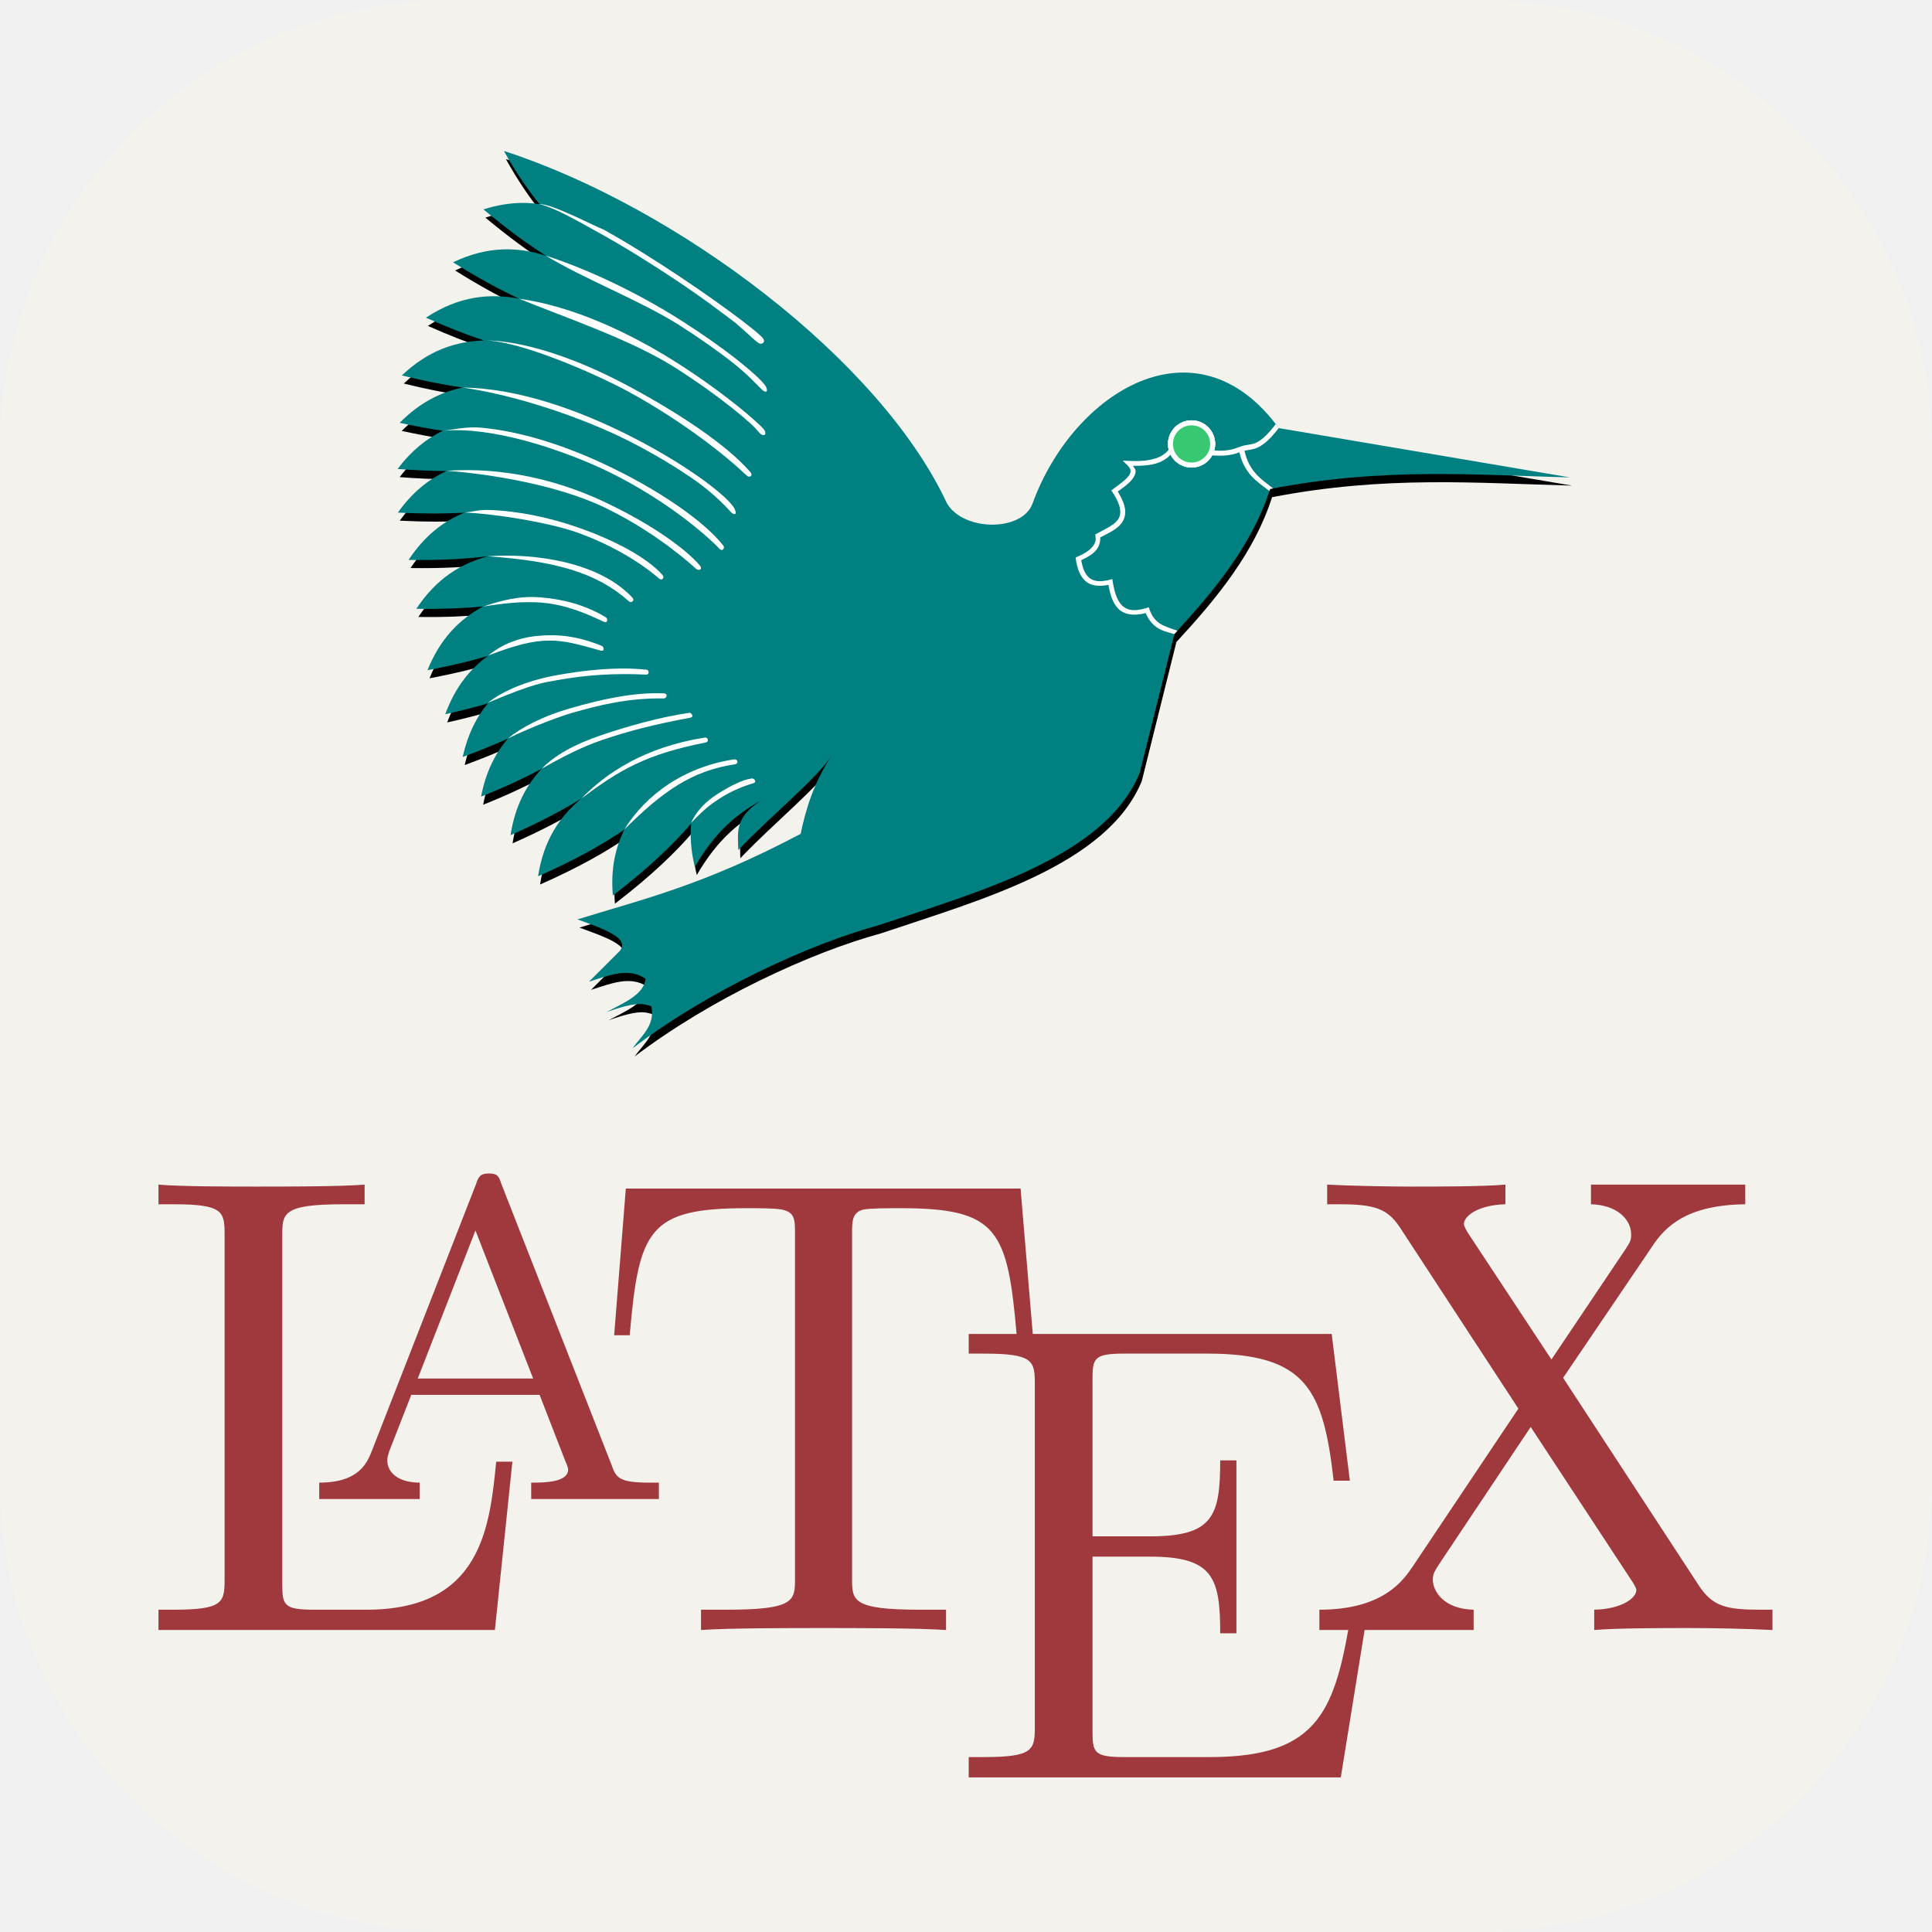
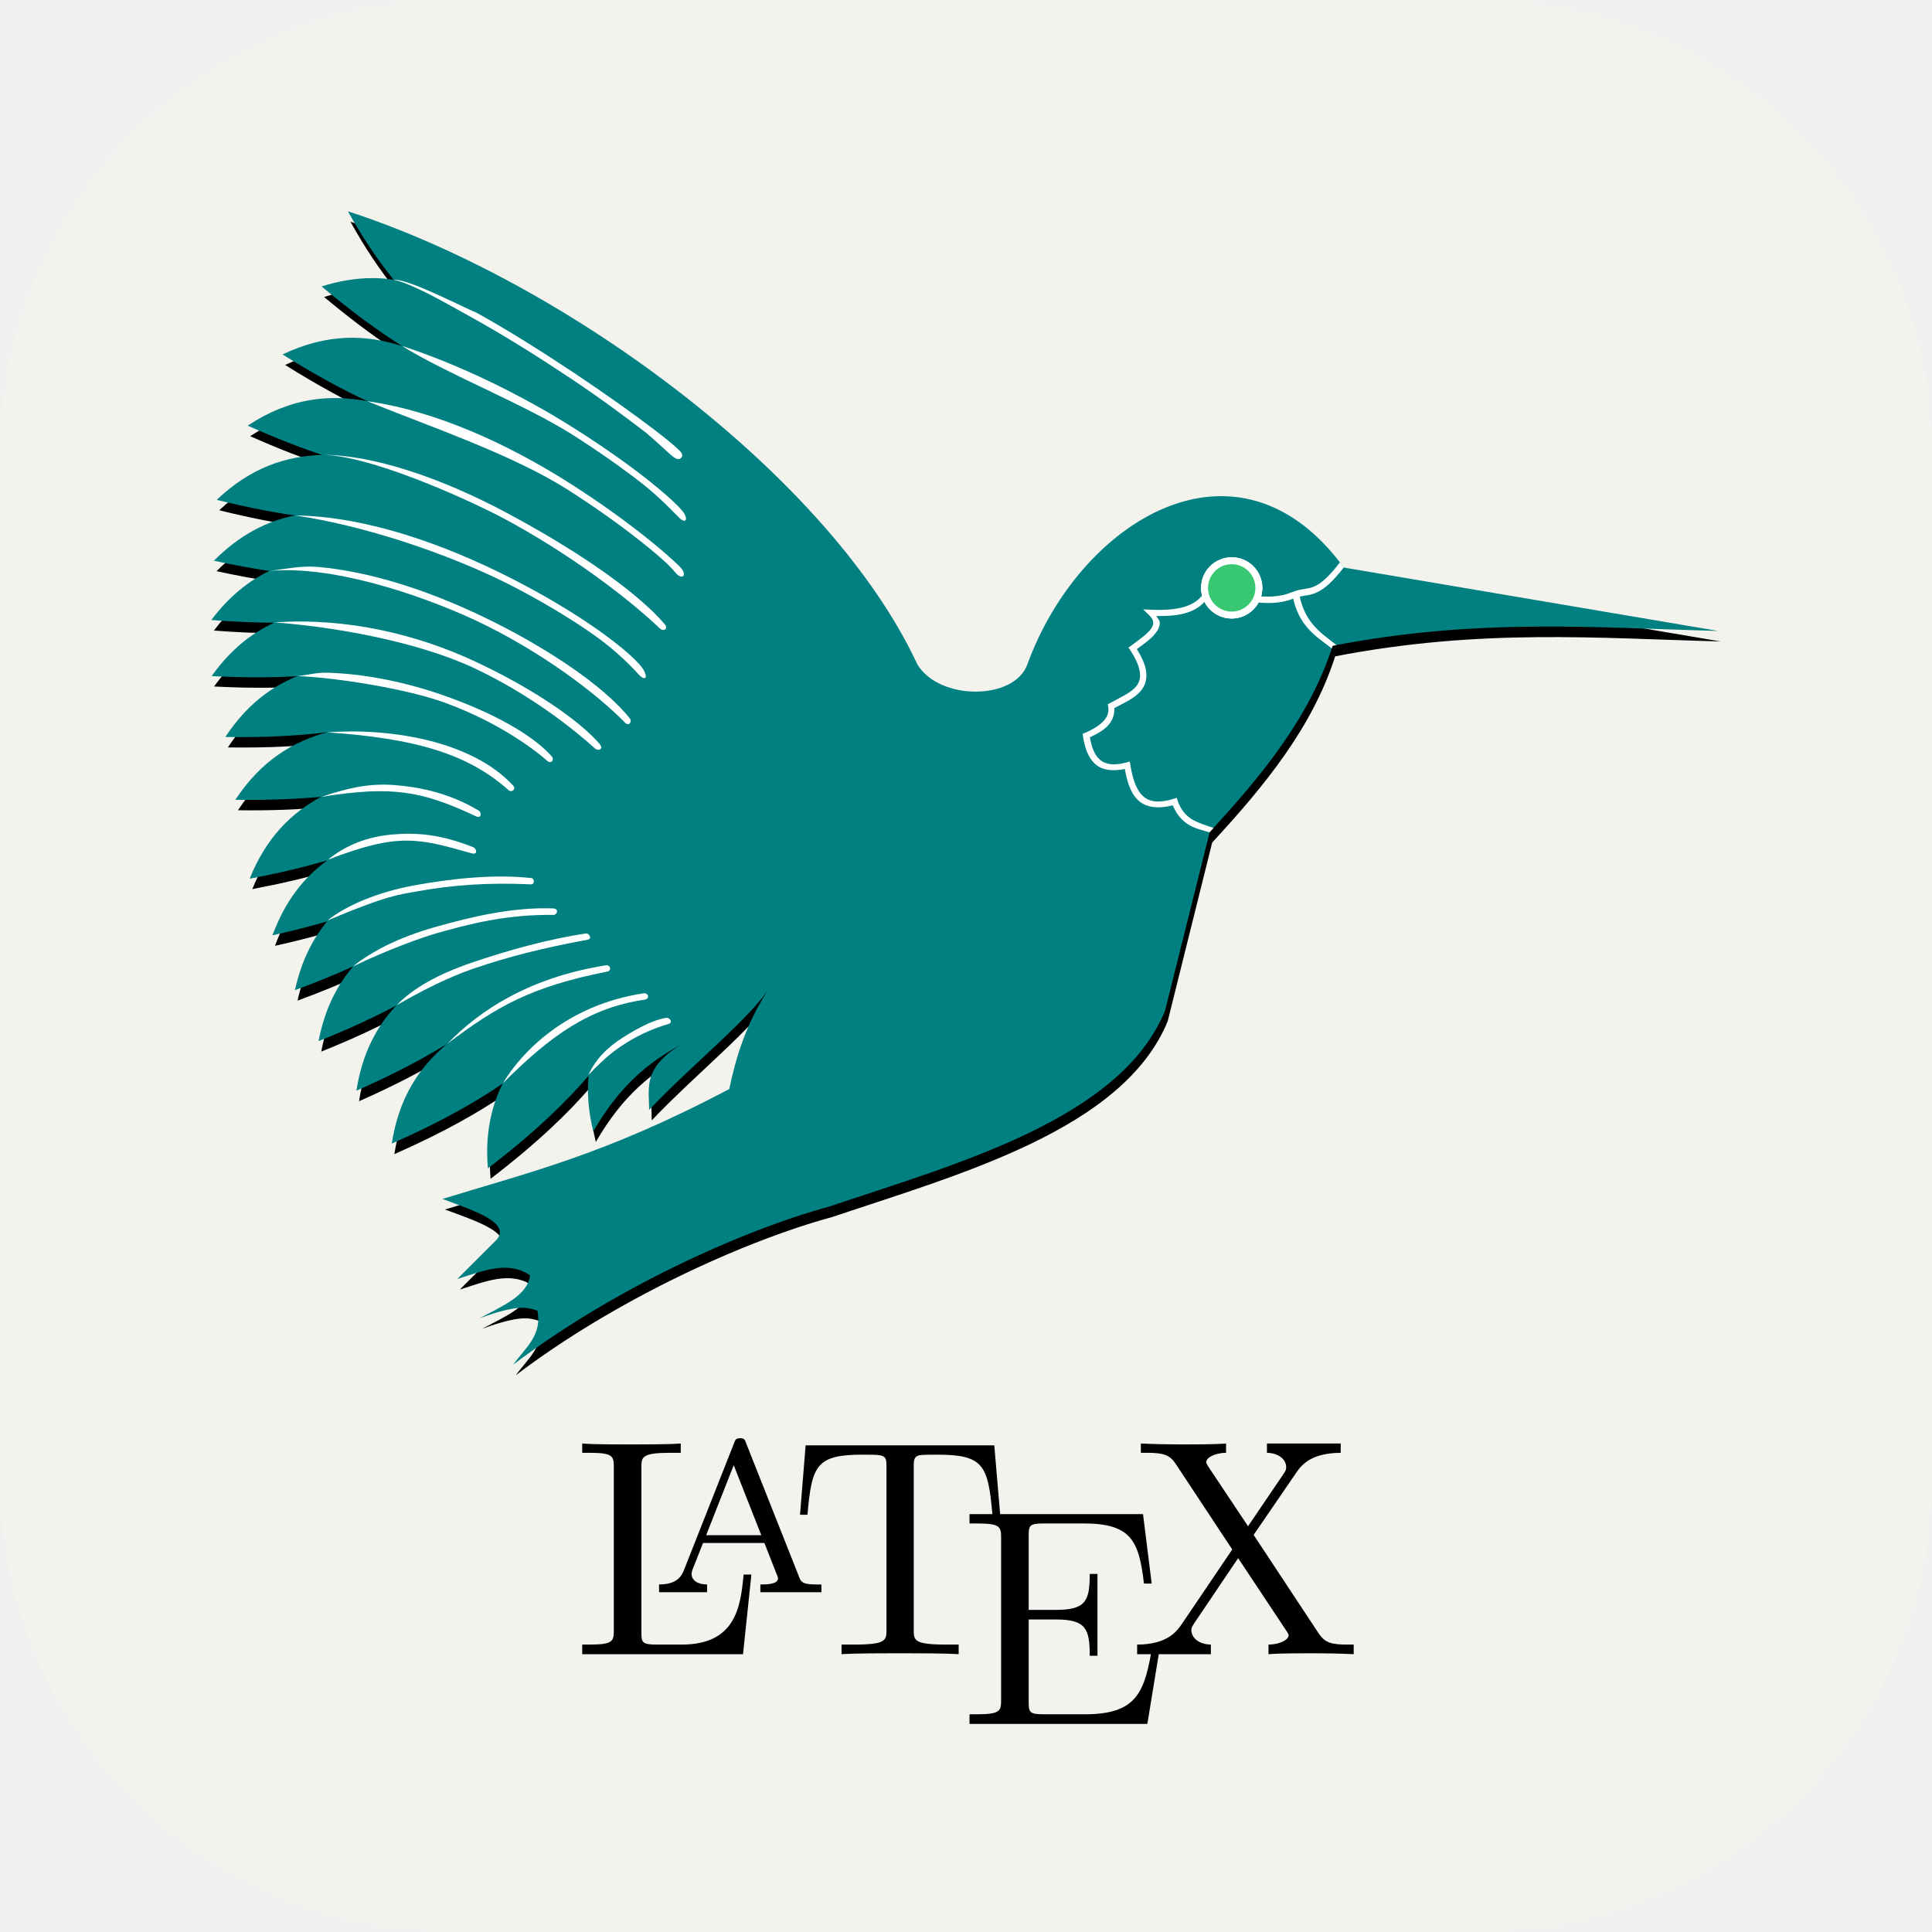
- <svg xmlns="http://www.w3.org/2000/svg" width="256" height="256" fill="none" viewBox="0 0 256 256">
-   <rect width="256" height="256" fill="#F4F2ED" rx="60" />
-   <path fill="#9F393D" d="M67.895 193.68H65.748C64.889 202.533 63.686 213.294 48.57 213.294H41.613C37.576 213.294 37.405 212.687 37.405 209.823V163.738C37.405 160.787 37.405 159.572 45.478 159.572H48.312V156.968C45.22 157.229 37.49 157.229 33.969 157.229C30.619 157.229 23.92 157.229 21 156.968V159.572H22.975C29.589 159.572 29.761 160.526 29.761 163.651V209.215C29.761 212.34 29.589 213.294 22.975 213.294H21V215.985H65.576L67.895 193.68V193.68Z" />
-   <path fill="#9F393D" d="M66.435 156.881C66.091 155.84 65.919 155.493 64.803 155.493C63.686 155.493 63.429 155.84 63.085 156.881L49.257 192.291C48.656 193.767 47.625 196.457 42.3 196.457V198.627H55.613V196.457C52.95 196.457 51.319 195.242 51.319 193.506C51.319 193.072 51.404 192.899 51.576 192.291L54.496 184.827H71.502L74.938 193.68C75.109 194.027 75.281 194.461 75.281 194.721C75.281 196.457 72.017 196.457 70.386 196.457V198.627H87.306V196.457H86.103C82.066 196.457 81.637 195.85 81.036 194.114L66.435 156.881V156.881ZM62.999 163.043L70.643 182.658H55.355L62.999 163.043V163.043Z" />
-   <path fill="#9F393D" d="M135.231 157.489H82.925L81.379 176.93H83.441C84.643 162.956 85.931 160.092 98.9 160.092C100.446 160.092 102.679 160.092 103.538 160.266C105.342 160.613 105.342 161.568 105.342 163.564V209.128C105.342 212.079 105.342 213.294 96.324 213.294H92.888V215.985C96.409 215.724 105.084 215.724 109.035 215.724C112.986 215.724 121.832 215.724 125.354 215.985V213.294H121.918C112.9 213.294 112.9 212.079 112.9 209.128V163.564C112.9 161.828 112.9 160.613 114.446 160.266C115.391 160.092 117.71 160.092 119.342 160.092C132.225 160.092 133.513 162.956 134.716 176.93H136.863C136.863 176.93 135.231 157.489 135.231 157.489Z" />
-   <path fill="#9F393D" d="M181.267 213.207H179.12C176.972 226.486 174.997 232.822 160.31 232.822H148.973C144.936 232.822 144.764 232.214 144.764 229.35V206.264H152.408C160.74 206.264 161.684 209.042 161.684 216.419H163.832V193.506H161.684C161.684 200.883 160.74 203.574 152.408 203.574H144.764V182.831C144.764 179.967 144.936 179.36 148.973 179.36H159.967C173.107 179.36 175.341 184.133 176.715 196.197H178.862C178.862 196.197 176.457 176.756 176.457 176.756H128.36V179.36H130.335C136.949 179.36 137.12 180.314 137.12 183.439V228.743C137.12 231.867 136.949 232.822 130.335 232.822H128.36V235.512H177.66L181.267 213.207V213.207Z" />
-   <path fill="#9F393D" d="M207.119 182.571L218.886 165.213C220.69 162.436 223.61 159.659 231.254 159.572V156.968H210.812V159.572C214.248 159.659 216.138 161.568 216.138 163.564C216.138 164.432 215.966 164.606 215.365 165.56L205.573 180.141C205.573 180.141 194.58 163.477 194.58 163.477C194.408 163.217 193.978 162.523 193.978 162.175C193.978 161.134 195.868 159.659 199.475 159.572V156.968C196.555 157.229 190.285 157.229 187.022 157.229C184.359 157.229 179.034 157.142 175.856 156.968V159.572H177.488C182.212 159.572 183.844 160.179 185.476 162.609L201.193 186.65L187.193 207.566C185.991 209.302 183.414 213.294 174.825 213.294V215.985H195.267V213.294C191.316 213.208 189.856 210.864 189.856 209.302C189.856 208.521 190.113 208.174 190.715 207.219L202.825 189.08L216.395 209.736C216.567 210.083 216.825 210.43 216.825 210.691C216.825 211.732 214.935 213.208 211.242 213.294V215.985C214.248 215.724 220.518 215.724 223.696 215.724C227.303 215.724 231.254 215.811 234.861 215.985V213.294H233.229C228.763 213.294 226.959 212.86 225.156 210.17L207.119 182.571V182.571Z" />
-   <path fill="#000" d="M67.033 21.075C68.532 23.776 70.091 26.102 71.718 28.103L71.738 28.123C71.743 28.13 71.752 28.135 71.758 28.142C71.008 28.033 70.236 27.957 69.435 27.965C67.851 27.982 66.15 28.254 64.316 28.831C67.466 31.469 70.148 33.397 72.505 34.895C72.448 34.876 72.386 34.854 72.328 34.836L72.505 34.934C68.853 33.791 64.913 33.651 60.3 35.84C63.612 37.912 66.392 39.425 68.844 40.565C68.773 40.554 68.699 40.535 68.628 40.525L68.805 40.623C64.983 39.965 61.016 40.335 56.698 43.183C59.514 44.438 61.96 45.385 64.139 46.116H64.159L64.297 46.195C60.652 46.336 57.04 47.471 53.509 50.821C56.594 51.586 59.235 52.097 61.56 52.435C61.495 52.449 61.429 52.461 61.364 52.475C61.273 52.473 61.178 52.476 61.088 52.475L61.186 52.514C58.469 53.131 55.82 54.493 53.233 57.101C55.33 57.554 57.216 57.906 58.942 58.164C56.816 59.192 54.797 60.784 52.958 63.223C55.373 63.411 57.513 63.491 59.435 63.499C57.11 64.575 54.919 66.263 52.977 68.992C56.427 69.164 59.311 69.157 61.797 69.011C61.75 69.03 61.705 69.051 61.659 69.07C61.508 69.084 61.356 69.093 61.206 69.11L61.423 69.188C58.839 70.323 56.447 72.161 54.395 75.271C58.682 75.334 62.078 75.132 64.927 74.779C64.84 74.803 64.757 74.833 64.671 74.858C64.561 74.864 64.445 74.87 64.336 74.878L64.474 74.917C61.115 75.918 58.013 77.845 55.438 81.748C58.901 81.799 61.793 81.668 64.277 81.433C64.223 81.463 64.173 81.502 64.12 81.532C61.152 83.187 58.601 85.673 56.914 89.879C59.96 89.302 62.514 88.693 64.73 88.048C64.693 88.077 64.648 88.097 64.612 88.127L64.749 88.107C62.468 89.81 60.55 92.195 59.257 95.726C61.354 95.262 63.228 94.775 64.907 94.289C63.4 96.111 62.235 98.386 61.58 101.376C63.857 100.537 65.832 99.73 67.584 98.935C67.563 98.959 67.546 98.988 67.525 99.013C67.489 99.041 67.442 99.064 67.407 99.092L67.466 99.072C65.859 100.998 64.633 103.42 64.021 106.632C67.227 105.35 69.835 104.119 72.033 102.951C71.971 103.011 71.895 103.067 71.837 103.128L71.895 103.108C69.951 105.24 68.5 107.979 67.919 111.75C71.703 110.079 74.62 108.527 77.014 107.065C76.989 107.091 76.96 107.118 76.935 107.144L77.093 107.065C74.374 109.393 72.288 112.482 71.561 117.203C76.662 114.951 80.229 112.912 82.999 111.022C81.809 113.427 81.181 116.23 81.483 119.743C86.412 115.961 89.534 112.911 91.858 110.215C91.854 110.254 91.861 110.294 91.858 110.333C91.717 112.042 91.823 113.895 92.33 115.943C95.253 110.922 98.176 108.841 101.149 107.124C97.43 109.535 98.098 111.488 98.098 113.719C102.52 109.062 108.673 104.115 110.559 101.021C108.037 104.809 107.03 108.406 106.366 111.573C93.461 118.398 85.586 120.185 76.778 122.912C80.195 124.165 83.862 125.383 82.349 127.125L78.313 131.161C80.894 130.359 83.529 129.202 85.814 130.767C85.59 132.884 82.92 133.962 80.636 135.196C84.657 133.748 85.524 134.089 86.581 134.429C87.11 136.965 85.275 138.325 84.081 140C94.209 132.3 107.415 126.22 116.721 123.68C129.811 119.272 146.7 114.676 151.291 103.501L155.878 85.075C161.259 79.251 166.208 73.221 168.556 65.881C183.54 62.982 195.662 64.021 208.302 64.345C207.15 64.153 169.717 57.809 169.717 57.809C158.774 42.838 142.45 53.02 137.077 67.81C135.72 71.543 127.98 71.535 125.738 67.791C116.871 48.701 89.947 28.514 67.033 21.075V21.075L67.033 21.075Z" />
-   <path fill="teal" d="M66.772 20C68.282 22.72 69.852 25.041 71.49 27.052C70.741 26.943 69.969 26.878 69.167 26.887C67.584 26.904 65.891 27.166 64.056 27.744C67.257 30.424 69.962 32.38 72.348 33.887C68.662 32.71 64.693 32.542 60.03 34.755C63.436 36.886 66.294 38.426 68.796 39.577C64.896 38.858 60.851 39.185 56.437 42.096C59.352 43.395 61.872 44.37 64.109 45.111C60.437 45.239 56.803 46.373 53.247 49.747C56.332 50.512 58.975 51.019 61.3 51.357C58.455 51.932 55.663 53.297 52.958 56.024C55.054 56.477 56.941 56.819 58.667 57.077C56.542 58.105 54.529 59.697 52.689 62.137C55.105 62.324 57.242 62.407 59.163 62.415C56.838 63.491 54.662 65.191 52.72 67.919C56.17 68.091 59.052 68.074 61.538 67.929C58.806 69.046 56.288 70.933 54.135 74.196C58.422 74.259 61.818 74.053 64.666 73.701C61.131 74.66 57.859 76.59 55.167 80.67C58.63 80.721 61.521 80.595 64.005 80.36C60.969 82.015 58.361 84.525 56.644 88.806C59.77 88.214 62.389 87.581 64.645 86.917C62.296 88.627 60.32 91.029 58.998 94.64C61.095 94.177 62.956 93.691 64.635 93.205C63.128 95.027 61.966 97.308 61.31 100.298C63.588 99.46 65.558 98.647 67.309 97.851C65.645 99.799 64.374 102.264 63.747 105.554C66.953 104.272 69.561 103.047 71.759 101.878C69.744 104.032 68.245 106.803 67.65 110.665C71.554 108.941 74.549 107.345 76.984 105.843C74.187 108.187 72.037 111.303 71.295 116.116C76.395 113.865 79.955 111.822 82.725 109.932C81.535 112.337 80.905 115.154 81.207 118.666C86.136 114.884 89.259 111.823 91.583 109.126C91.426 110.868 91.55 112.762 92.068 114.857C95.607 108.776 99.124 107.001 102.764 104.972C96.967 107.891 97.826 110.088 97.826 112.637C102.249 107.98 108.416 103.041 110.303 99.947C107.78 103.735 106.754 107.322 106.09 110.489C93.185 117.314 85.328 119.097 76.519 121.825C79.936 123.079 83.598 124.306 82.084 126.048L78.047 130.075C80.628 129.273 83.259 128.128 85.543 129.693C85.319 131.81 82.644 132.878 80.36 134.112C84.38 132.663 85.25 132.998 86.307 133.338C86.835 135.874 85.002 137.238 83.808 138.913C93.936 131.213 107.15 125.13 116.456 122.589C129.546 118.181 146.424 113.599 151.014 102.425L155.619 83.995C161 78.17 165.95 72.131 168.298 64.79C183.283 61.891 195.399 62.938 208.039 63.262C206.887 63.07 169.445 56.726 169.445 56.726C158.502 41.755 142.191 51.931 136.817 66.721C135.461 70.454 127.723 70.455 125.481 66.711C116.614 47.621 89.687 27.438 66.773 20V20L66.772 20Z" />
-   <path fill="#fff" d="M155.177 59.069L155.079 59.227C154.691 59.95 154.034 60.444 153.11 60.743C152.187 61.041 151.004 61.137 149.626 61.077L148.76 61.038L149.39 61.648C149.709 61.956 149.799 62.201 149.803 62.416C149.808 62.63 149.715 62.862 149.508 63.125C149.093 63.649 148.269 64.219 147.5 64.798L147.244 64.975L147.421 65.231C148.062 66.215 148.356 66.973 148.425 67.554C148.494 68.135 148.359 68.553 148.09 68.912C147.553 69.632 146.375 70.12 145.314 70.724L145.118 70.822L145.157 71.058C145.248 71.612 145.099 72.064 144.704 72.515C144.309 72.966 143.645 73.396 142.755 73.775L142.519 73.873L142.558 74.129C142.736 75.314 143.092 76.346 143.838 77.003C144.52 77.605 145.553 77.764 146.87 77.496C147.099 78.759 147.428 79.908 148.189 80.665C148.959 81.433 150.18 81.66 151.811 81.236C152.178 82.121 152.715 82.751 153.327 83.165C153.999 83.62 154.878 83.803 155.6 84.028L156.028 83.567C155.311 83.344 154.252 83 153.681 82.614C153.11 82.228 152.646 81.699 152.323 80.783L152.224 80.468L151.909 80.567C150.232 81.082 149.302 80.85 148.661 80.212C148.021 79.575 147.661 78.422 147.441 77.082L147.382 76.728L147.027 76.826C145.645 77.187 144.828 77.002 144.271 76.511C143.751 76.052 143.443 75.239 143.267 74.228C144.068 73.857 144.755 73.452 145.196 72.948C145.628 72.456 145.814 71.847 145.787 71.216C146.764 70.678 147.943 70.216 148.622 69.306C148.977 68.83 149.161 68.205 149.075 67.475C148.996 66.811 148.671 66.045 148.11 65.133C148.799 64.625 149.546 64.117 150.02 63.518C150.283 63.185 150.481 62.817 150.472 62.396C150.468 62.164 150.245 61.953 150.118 61.727C151.316 61.743 152.407 61.664 153.307 61.373C154.256 61.066 155.001 60.507 155.492 59.739C156.91 59.746 158.378 60.057 159.863 60.25C161.388 60.449 162.94 60.502 164.41 59.857L164.135 59.246C162.834 59.817 161.445 59.794 159.961 59.601C158.477 59.408 156.931 59.058 155.374 59.069H155.177L155.177 59.069Z" />
-   <path fill="#fff" stroke="#fff" stroke-width=".661" d="M160.686 58.824C160.686 60.369 159.434 61.621 157.889 61.621C156.344 61.621 155.092 60.369 155.092 58.824C155.092 57.279 156.344 56.027 157.889 56.027C159.434 56.027 160.686 57.279 160.686 58.824Z" />
-   <path fill="#fff" d="M169.041 56.2C166.529 59.467 165.898 58.623 164.369 59.171L164.113 59.269L164.153 59.545C164.741 62.826 166.686 63.869 168.204 65.062L168.288 64.796L168.692 64.719C167.171 63.524 165.506 62.511 164.901 59.722C166.014 59.459 167.077 59.795 169.448 56.71L169.041 56.2V56.2Z" />
-   <path fill="#fff" d="M72.344 33.879C77.09 36.822 84.9 39.856 89.915 43.026C92.675 44.783 95.153 46.533 97.081 48.046C99.009 49.558 100.435 51.121 100.96 51.629C101.484 52.137 101.84 51.897 101.491 51.235C101.142 50.573 99.425 49.044 97.475 47.514C95.525 45.985 93.046 44.242 90.27 42.474C84.718 38.94 78.203 35.779 72.344 33.879L72.344 33.879Z" />
-   <path fill="#fff" d="M71.49 27.05C73.48 27.51 76.416 29.206 79.681 31.022C82.945 32.837 86.504 35.071 89.76 37.243C93.016 39.414 95.526 41.315 97.533 42.847C99.439 44.478 100.38 45.534 100.745 45.531C100.795 45.541 100.844 45.541 100.922 45.531C101 45.52 101.131 45.46 101.197 45.334C101.264 45.208 101.238 45.102 101.217 45.038C101.196 44.975 101.185 44.941 101.158 44.901C101.05 44.739 100.886 44.587 100.646 44.369C100.167 43.932 99.374 43.29 98.363 42.519C96.34 40.975 93.401 38.87 90.134 36.691C86.867 34.512 83.283 32.259 79.996 30.431C78.827 29.998 73.095 26.967 71.49 27.05H71.49L71.49 27.05Z" />
-   <path fill="#fff" d="M68.772 39.578C74.862 42.064 83.527 44.984 89.31 48.619C92.418 50.593 95.124 52.558 97.145 54.171C98.156 54.977 99 55.702 99.626 56.277C100.252 56.853 100.604 57.375 100.807 57.518C101.23 57.816 101.555 57.618 101.358 57.144C101.21 56.785 100.72 56.375 100.078 55.785C99.437 55.196 98.579 54.473 97.559 53.659C95.518 52.031 92.794 50.035 89.664 48.048C83.406 44.074 75.924 40.58 68.772 39.578L68.772 39.578Z" />
-   <path fill="#fff" d="M64.085 45.103C68.831 45.106 78.637 49.451 82.77 51.628C89.471 55.202 95.564 59.796 98.932 63.007C99.306 63.363 99.851 63.049 99.424 62.554C96.296 58.929 89.835 54.657 83.085 51.057C76.334 47.457 69.344 45.097 64.085 45.103L64.085 45.103Z" />
-   <path fill="#fff" d="M61.342 51.355C68.478 52.399 77.032 55.28 83.264 58.401C86.742 60.167 89.844 62.058 92.222 63.736C94.6 65.413 96.356 67.302 96.789 67.791C97.222 68.28 97.739 68.3 97.34 67.437C96.942 66.573 95.005 64.884 92.596 63.184C90.187 61.485 87.065 59.59 83.56 57.81C76.55 54.251 68.566 51.45 61.342 51.355L61.342 51.355Z" />
-   <path fill="#fff" d="M63.697 56.666C61.925 56.512 60.329 56.875 58.703 57.078C65.044 56.484 73.91 59.396 79.821 62.12C86.783 65.384 92.564 69.865 95.334 72.711C95.767 73.156 96.074 72.589 95.846 72.297C93.267 69.005 87.126 64.805 80.096 61.509C74.824 59.038 69.016 57.131 63.697 56.667V56.666Z" />
-   <path fill="#fff" d="M59.192 62.381C65.432 62.843 73.786 64.338 79.638 67.024C85.523 69.777 89.99 73.346 92.237 75.371C92.583 75.683 93.194 75.462 92.709 74.899C90.659 72.516 85.89 69.22 79.933 66.434C73.976 63.647 66.739 61.863 59.192 62.381L59.192 62.381Z" />
-   <path fill="#fff" d="M64.796 67.574C63.479 67.529 62.862 67.776 61.592 67.913C65.827 68.099 72.557 69.226 76.273 70.487C81.096 72.161 85.062 74.681 87.317 76.649C87.753 77.029 88.078 76.519 87.79 76.197C85.677 73.826 81.384 71.555 76.49 69.857C72.819 68.584 68.745 67.707 64.796 67.574H64.796Z" />
-   <path fill="#fff" d="M64.614 73.715C73.667 74.326 79.142 75.921 83.338 79.68C83.652 79.962 84.149 79.574 83.81 79.208C79.504 74.542 71.026 73.242 64.614 73.715L64.614 73.715Z" />
-   <path fill="#fff" d="M71.585 79.153C68.841 78.932 66.545 79.532 64.043 80.365C71.363 79.198 74.406 79.758 79.952 82.362C80.584 82.659 80.547 81.959 80.267 81.791C77.321 80.02 74.329 79.374 71.585 79.153L71.585 79.153Z" />
-   <path fill="#fff" d="M71.325 84.251C68.73 84.481 66.526 85.372 64.71 86.85C71.958 84.056 73.962 84.612 79.505 86.183C80.234 86.39 80.008 85.688 79.722 85.573C76.402 84.242 73.92 84.021 71.325 84.251L71.325 84.251Z" />
-   <path fill="#fff" d="M85.686 88.74C81.819 88.322 77.462 88.791 73.638 89.489C69.814 90.186 66.526 91.603 64.669 93.112C71.027 90.427 72.186 90.433 73.757 90.138C77.524 89.451 81.258 89.183 85.647 89.39C86.045 89.409 86.025 88.777 85.687 88.74H85.686Z" />
-   <path fill="#fff" d="M87.931 91.871C83.74 91.712 79.411 92.749 75.666 93.82C71.922 94.89 69.142 96.35 67.309 97.841C71.018 96.057 74.469 94.849 75.843 94.45C79.535 93.394 83.26 92.481 87.97 92.54C88.336 92.545 88.573 91.895 87.931 91.871L87.931 91.871Z" />
-   <path fill="#fff" d="M91.353 94.447C87.406 95.03 83.267 96.196 79.659 97.42C76.052 98.644 73.484 100.098 71.808 101.838C76.1 99.375 78.46 98.511 79.856 98.03C83.42 96.821 86.747 95.98 91.471 95.097C92.038 94.991 91.583 94.413 91.353 94.447H91.353Z" />
-   <path fill="#fff" d="M93.361 97.735C85.445 98.996 80.315 102.411 77.055 105.798C82.108 101.991 85.623 99.945 93.498 98.385C93.997 98.286 93.846 97.657 93.361 97.735L93.361 97.735Z" />
-   <path fill="#fff" d="M97.218 100.628C89.256 101.854 84.665 106.694 82.753 109.889C87.79 104.857 91.71 102.118 97.355 101.278C97.927 101.193 97.781 100.541 97.218 100.628L97.218 100.628Z" />
-   <path fill="#fff" d="M99.621 103.149C98.379 103.304 96.689 104.184 95.093 105.197C93.496 106.21 92.292 107.442 91.573 109.03C93.496 107.045 94.266 106.508 95.447 105.748C96.98 104.775 98.524 104.163 99.778 103.799C100.366 103.628 99.922 103.112 99.621 103.149H99.621Z" />
-   <path fill="#fff" stroke="#fff" stroke-width=".661" d="M160.686 58.824C160.686 60.369 159.434 61.621 157.889 61.621C156.344 61.621 155.092 60.369 155.092 58.824C155.092 57.279 156.344 56.027 157.889 56.027C159.434 56.027 160.686 57.279 160.686 58.824Z" />
-   <path fill="#37C871" stroke="#fff" stroke-width=".661" d="M160.686 58.824C160.686 60.369 159.434 61.621 157.889 61.621C156.344 61.621 155.092 60.369 155.092 58.824C155.092 57.279 156.344 56.027 157.889 56.027C159.434 56.027 160.686 57.279 160.686 58.824Z" />
+ <svg xmlns="http://www.w3.org/2000/svg" width="256" height="256" viewBox="0 0 256 256" fill="none">
+   <g clip-path="url(#clip0_10_419)">
+     <path d="M196 0H60C26.863 0 0 26.863 0 60V196C0 229.137 26.863 256 60 256H196C229.137 256 256 229.137 256 196V60C256 26.863 229.137 0 196 0Z" fill="#F4F2ED" />
+     <path d="M166.112 203.383L171.737 195.172C172.599 193.858 173.995 192.544 177.649 192.503V191.271H167.878V192.503C169.52 192.544 170.423 193.447 170.423 194.392C170.423 194.802 170.341 194.884 170.054 195.336L165.373 202.233L160.118 194.351C160.036 194.227 159.831 193.899 159.831 193.735C159.831 193.242 160.734 192.544 162.458 192.503V191.271C161.063 191.395 158.066 191.395 156.506 191.395C155.233 191.395 152.687 191.354 151.168 191.271V192.503H151.948C154.206 192.503 154.986 192.79 155.767 193.94L163.279 205.312L156.588 215.206C156.013 216.027 154.781 217.916 150.676 217.916V219.189H160.447V217.916C158.558 217.875 157.86 216.766 157.86 216.027C157.86 215.658 157.983 215.494 158.271 215.042L164.06 206.462L170.546 216.233C170.628 216.397 170.751 216.561 170.751 216.684C170.751 217.177 169.848 217.875 168.083 217.916V219.189C169.52 219.065 172.517 219.065 174.036 219.065C175.76 219.065 177.649 219.106 179.373 219.189V217.916H178.593C176.458 217.916 175.596 217.711 174.734 216.438L166.112 203.383ZM153.755 217.875H152.728C151.702 224.156 150.758 227.153 143.737 227.153H138.318C136.389 227.153 136.307 226.866 136.307 225.511V214.59H139.96C143.943 214.59 144.394 215.904 144.394 219.394H145.421V208.555H144.394C144.394 212.045 143.943 213.318 139.96 213.318H136.307V203.506C136.307 202.151 136.389 201.864 138.318 201.864H143.573C149.855 201.864 150.922 204.122 151.579 209.828H152.605L151.456 200.632H128.465V201.864H129.409C132.571 201.864 132.653 202.315 132.653 203.793V225.224C132.653 226.702 132.571 227.153 129.409 227.153H128.465V228.426H152.031L153.755 217.875ZM131.749 191.518H106.747L106.008 200.714H106.993C107.568 194.104 108.184 192.749 114.383 192.749C115.122 192.749 116.19 192.749 116.6 192.832C117.462 192.996 117.462 193.447 117.462 194.392V215.945C117.462 217.341 117.462 217.916 113.152 217.916H111.509V219.189C113.193 219.065 117.339 219.065 119.228 219.065C121.116 219.065 125.345 219.065 127.028 219.189V217.916H125.386C121.075 217.916 121.075 217.341 121.075 215.945V194.392C121.075 193.57 121.075 192.996 121.814 192.831C122.266 192.749 123.374 192.749 124.154 192.749C130.313 192.749 130.928 194.104 131.503 200.714H132.53L131.749 191.518ZM98.865 191.23C98.7 190.738 98.618 190.573 98.085 190.573C97.551 190.573 97.428 190.738 97.264 191.23L90.654 207.981C90.366 208.679 89.874 209.951 87.328 209.951V210.978H93.692V209.951C92.419 209.951 91.639 209.377 91.639 208.555C91.639 208.35 91.68 208.268 91.762 207.981L93.158 204.45H101.287L102.929 208.638C103.011 208.802 103.093 209.007 103.093 209.13C103.093 209.951 101.533 209.951 100.753 209.951V210.978H108.841V209.951H108.266C106.337 209.951 106.131 209.664 105.844 208.843L98.865 191.23ZM97.222 194.145L100.876 203.424H93.569L97.222 194.145ZM99.563 208.638H98.536C98.126 212.825 97.551 217.916 90.325 217.916H87C85.07 217.916 84.988 217.629 84.988 216.274V194.474C84.988 193.078 84.988 192.503 88.847 192.503H90.202V191.271C88.724 191.395 85.029 191.395 83.346 191.395C81.745 191.395 78.543 191.395 77.147 191.271V192.503H78.091C81.252 192.503 81.334 192.955 81.334 194.433V215.986C81.334 217.464 81.252 217.916 78.091 217.916H77.147V219.189H98.454L99.563 208.638Z" fill="black" />
+     <path d="M46.435 29.382C48.362 32.853 50.366 35.842 52.457 38.415L52.482 38.44C52.489 38.449 52.5 38.456 52.507 38.465C51.544 38.325 50.552 38.227 49.522 38.237C47.486 38.259 45.3 38.609 42.943 39.351C46.992 42.741 50.439 45.219 53.468 47.144C53.395 47.119 53.315 47.092 53.241 47.068L53.468 47.194C48.774 45.725 43.71 45.545 37.782 48.358C42.039 51.022 45.611 52.966 48.763 54.431C48.671 54.417 48.577 54.393 48.485 54.38L48.713 54.507C43.8 53.661 38.702 54.136 33.152 57.796C36.771 59.408 39.915 60.626 42.716 61.566H42.741L42.918 61.667C38.234 61.849 33.592 63.307 29.053 67.613C33.018 68.596 36.413 69.253 39.401 69.688C39.318 69.704 39.232 69.72 39.148 69.738C39.032 69.736 38.91 69.74 38.794 69.738L38.921 69.789C35.429 70.582 32.024 72.332 28.699 75.684C31.393 76.266 33.817 76.718 36.037 77.05C33.304 78.371 30.709 80.418 28.345 83.553C31.45 83.794 34.2 83.897 36.669 83.907C33.681 85.29 30.866 87.46 28.37 90.966C32.804 91.188 36.511 91.178 39.705 90.992C39.645 91.016 39.588 91.043 39.528 91.068C39.334 91.085 39.139 91.097 38.946 91.118L39.224 91.219C35.903 92.677 32.829 95.04 30.192 99.037C35.702 99.118 40.067 98.858 43.728 98.405C43.616 98.435 43.51 98.474 43.399 98.506C43.258 98.514 43.108 98.521 42.969 98.531L43.146 98.582C38.829 99.868 34.842 102.345 31.533 107.362C35.984 107.427 39.701 107.258 42.893 106.957C42.824 106.995 42.76 107.045 42.691 107.083C38.877 109.211 35.598 112.407 33.43 117.812C37.345 117.07 40.627 116.288 43.475 115.459C43.428 115.496 43.37 115.522 43.323 115.56L43.5 115.535C40.568 117.723 38.103 120.788 36.441 125.326C39.136 124.731 41.545 124.104 43.703 123.479C41.765 125.821 40.269 128.745 39.427 132.588C42.354 131.51 44.892 130.473 47.144 129.45C47.117 129.482 47.095 129.519 47.068 129.552C47.022 129.588 46.961 129.616 46.916 129.653L46.992 129.627C44.927 132.102 43.351 135.215 42.564 139.343C46.685 137.696 50.037 136.114 52.862 134.612C52.782 134.689 52.684 134.762 52.609 134.84L52.685 134.814C50.186 137.555 48.321 141.075 47.574 145.922C52.438 143.774 56.186 141.778 59.263 139.9C59.23 139.933 59.194 139.968 59.162 140.001L59.364 139.9C55.87 142.892 53.19 146.863 52.255 152.93C58.81 150.036 63.395 147.415 66.955 144.985C65.426 148.077 64.619 151.679 65.007 156.194C71.343 151.333 75.354 147.414 78.341 143.948C78.336 143.998 78.345 144.05 78.341 144.1C78.16 146.297 78.296 148.678 78.948 151.311C82.704 144.857 86.461 142.182 90.283 139.976C85.503 143.074 86.361 145.585 86.361 148.452C92.045 142.466 99.952 136.109 102.377 132.133C99.135 137.001 97.841 141.624 96.988 145.694C80.402 154.466 70.28 156.762 58.959 160.267C63.351 161.878 68.065 163.443 66.12 165.682L60.933 170.869C64.249 169.838 67.637 168.351 70.573 170.363C70.285 173.083 66.854 174.47 63.919 176.056C69.086 174.194 70.201 174.632 71.56 175.069C72.238 178.328 69.881 180.076 68.346 182.229C81.362 172.332 98.336 164.519 110.297 161.254C127.12 155.589 148.827 149.683 154.727 135.32L160.622 111.637C167.538 104.152 173.899 96.403 176.916 86.968C196.175 83.242 211.755 84.578 228 84.995C226.519 84.748 178.408 76.595 178.408 76.595C164.345 57.353 143.365 70.439 136.458 89.448C134.715 94.246 124.767 94.235 121.885 89.423C110.489 64.888 75.885 38.942 46.435 29.382Z" fill="black" />
+     <path d="M46.1 28C48.04 31.496 50.058 34.479 52.164 37.064C51.201 36.923 50.209 36.84 49.178 36.851C47.143 36.873 44.967 37.211 42.61 37.953C46.723 41.397 50.2 43.911 53.266 45.849C48.529 44.335 43.427 44.12 37.435 46.963C41.812 49.702 45.486 51.682 48.702 53.16C43.689 52.236 38.49 52.657 32.817 56.398C36.563 58.068 39.802 59.321 42.677 60.273C37.958 60.438 33.288 61.895 28.717 66.231C32.682 67.215 36.079 67.867 39.067 68.302C35.41 69.041 31.822 70.795 28.345 74.3C31.039 74.882 33.464 75.321 35.683 75.653C32.951 76.974 30.364 79.021 28 82.156C31.104 82.397 33.851 82.504 36.32 82.514C33.333 83.896 30.536 86.081 28.04 89.587C32.474 89.809 36.178 89.787 39.373 89.6C35.861 91.036 32.625 93.461 29.858 97.655C35.368 97.736 39.733 97.471 43.393 97.018C38.85 98.252 34.645 100.732 31.185 105.976C35.636 106.04 39.352 105.879 42.544 105.577C38.641 107.704 35.289 110.93 33.082 116.433C37.1 115.672 40.467 114.857 43.367 114.004C40.346 116.202 37.808 119.289 36.108 123.93C38.803 123.335 41.195 122.711 43.353 122.086C41.416 124.428 39.923 127.36 39.08 131.202C42.007 130.125 44.539 129.08 46.79 128.057C44.651 130.56 43.018 133.729 42.212 137.957C46.333 136.309 49.685 134.735 52.51 133.233C49.92 136.001 47.993 139.563 47.228 144.526C52.245 142.311 56.095 140.259 59.224 138.329C55.63 141.341 52.866 145.347 51.913 151.533C58.468 148.639 63.043 146.014 66.603 143.584C65.074 146.676 64.264 150.296 64.652 154.81C70.988 149.949 75.001 146.014 77.988 142.549C77.787 144.787 77.945 147.221 78.612 149.914C83.16 142.099 87.68 139.817 92.358 137.209C84.907 140.96 86.012 143.784 86.012 147.061C91.696 141.075 99.622 134.728 102.047 130.752C98.806 135.62 97.486 140.23 96.633 144.3C80.047 153.071 69.949 155.364 58.627 158.87C63.019 160.481 67.725 162.058 65.78 164.298L60.591 169.473C63.908 168.442 67.289 166.971 70.225 168.982C69.937 171.702 66.499 173.076 63.564 174.662C68.731 172.8 69.849 173.23 71.207 173.666C71.886 176.926 69.53 178.679 67.996 180.832C81.012 170.936 97.996 163.117 109.956 159.852C126.78 154.186 148.472 148.298 154.371 133.936L160.29 110.248C167.206 102.763 173.568 95.001 176.586 85.566C195.844 81.84 211.417 83.186 227.663 83.602C226.182 83.356 178.059 75.202 178.059 75.202C163.996 55.96 143.032 69.039 136.125 88.048C134.382 92.845 124.436 92.847 121.555 88.034C110.159 63.5 75.55 37.56 46.1 28Z" fill="#008080" />
+     <path d="M159.722 78.214L159.596 78.416C159.096 79.346 158.252 79.981 157.065 80.364C155.878 80.748 154.358 80.871 152.587 80.794L151.474 80.744L152.283 81.528C152.694 81.924 152.809 82.239 152.815 82.515C152.821 82.791 152.702 83.089 152.435 83.426C151.902 84.1 150.843 84.832 149.854 85.576L149.525 85.804L149.753 86.133C150.578 87.398 150.955 88.371 151.044 89.119C151.132 89.866 150.958 90.402 150.613 90.864C149.924 91.79 148.409 92.416 147.046 93.192L146.793 93.319L146.843 93.622C146.961 94.334 146.769 94.915 146.262 95.495C145.754 96.074 144.9 96.627 143.757 97.114L143.453 97.24L143.504 97.569C143.732 99.093 144.19 100.418 145.148 101.263C146.025 102.037 147.352 102.241 149.045 101.896C149.34 103.52 149.763 104.996 150.74 105.97C151.73 106.956 153.299 107.248 155.395 106.703C155.867 107.84 156.557 108.651 157.344 109.183C158.208 109.767 159.337 110.003 160.265 110.291L160.816 109.699C159.894 109.413 158.533 108.97 157.799 108.474C157.065 107.978 156.469 107.298 156.053 106.121L155.927 105.717L155.522 105.843C153.366 106.506 152.17 106.207 151.347 105.388C150.524 104.568 150.061 103.086 149.779 101.365L149.703 100.909L149.247 101.036C147.47 101.499 146.421 101.262 145.705 100.631C145.036 100.041 144.64 98.996 144.415 97.696C145.444 97.22 146.327 96.699 146.894 96.051C147.448 95.418 147.688 94.637 147.653 93.825C148.909 93.134 150.424 92.54 151.297 91.371C151.753 90.759 151.99 89.955 151.879 89.017C151.778 88.164 151.36 87.179 150.639 86.007C151.524 85.355 152.485 84.701 153.093 83.932C153.431 83.504 153.686 83.031 153.675 82.49C153.669 82.191 153.382 81.92 153.22 81.629C154.759 81.65 156.161 81.548 157.318 81.174C158.538 80.78 159.496 80.061 160.127 79.074C161.949 79.083 163.835 79.484 165.744 79.732C167.704 79.987 169.699 80.055 171.589 79.226L171.234 78.442C169.563 79.175 167.778 79.145 165.87 78.897C163.963 78.649 161.976 78.199 159.975 78.214L159.722 78.214Z" fill="white" />
+     <path d="M166.803 77.899C166.803 79.884 165.193 81.494 163.207 81.494C161.222 81.494 159.612 79.884 159.612 77.899C159.612 75.913 161.222 74.304 163.207 74.304C165.193 74.304 166.803 75.913 166.803 77.899Z" fill="white" stroke="white" stroke-width="0.916" />
+     <path d="M177.54 74.526C174.312 78.725 173.501 77.64 171.536 78.344L171.207 78.471L171.258 78.825C172.014 83.042 174.514 84.382 176.464 85.915L176.573 85.574L177.092 85.475C175.137 83.939 172.997 82.637 172.219 79.053C173.65 78.714 175.015 79.147 178.064 75.181L177.54 74.526Z" fill="white" />
+     <path d="M53.261 45.839C59.36 49.62 69.398 53.52 75.845 57.594C79.391 59.852 82.576 62.102 85.055 64.046C87.533 65.99 89.365 67.998 90.039 68.651C90.713 69.304 91.171 68.995 90.722 68.145C90.274 67.294 88.066 65.328 85.561 63.363C83.055 61.397 79.868 59.157 76.3 56.886C69.165 52.343 60.791 48.281 53.261 45.839Z" fill="white" />
+     <path d="M52.164 37.062C54.721 37.652 58.495 39.833 62.691 42.166C66.887 44.499 71.46 47.37 75.645 50.161C79.829 52.952 83.056 55.395 85.635 57.364C88.085 59.46 89.294 60.817 89.763 60.813C89.827 60.826 89.891 60.827 89.991 60.813C90.091 60.799 90.26 60.722 90.345 60.56C90.43 60.398 90.397 60.262 90.37 60.18C90.343 60.099 90.329 60.055 90.294 60.003C90.156 59.795 89.945 59.601 89.636 59.32C89.02 58.759 88.001 57.934 86.701 56.942C84.102 54.958 80.324 52.253 76.126 49.452C71.927 46.652 67.321 43.756 63.095 41.407C61.593 40.85 54.227 36.954 52.164 37.062Z" fill="white" />
+     <path d="M48.67 53.163C56.498 56.358 67.634 60.111 75.067 64.783C79.06 67.319 82.539 69.846 85.137 71.918C86.436 72.954 87.52 73.886 88.325 74.625C89.129 75.365 89.583 76.036 89.843 76.219C90.387 76.603 90.804 76.348 90.551 75.739C90.36 75.278 89.731 74.751 88.906 73.993C88.082 73.235 86.979 72.306 85.668 71.26C83.045 69.168 79.544 66.603 75.522 64.049C67.478 58.941 57.862 54.451 48.67 53.163Z" fill="white" />
+     <path d="M42.646 60.264C48.746 60.268 61.349 65.852 66.66 68.65C75.273 73.244 83.105 79.148 87.433 83.274C87.913 83.732 88.615 83.328 88.066 82.693C84.046 78.034 75.742 72.544 67.066 67.916C58.389 63.289 49.405 60.257 42.646 60.264Z" fill="white" />
+     <path d="M39.121 68.299C48.292 69.641 59.286 73.343 67.296 77.354C71.766 79.624 75.752 82.055 78.809 84.211C81.865 86.367 84.122 88.795 84.679 89.423C85.236 90.051 85.899 90.077 85.387 88.968C84.876 87.858 82.386 85.687 79.29 83.502C76.193 81.318 72.181 78.882 67.677 76.595C58.667 72.02 48.406 68.422 39.121 68.299Z" fill="white" />
+     <path d="M42.148 75.125C39.87 74.927 37.819 75.394 35.729 75.655C43.879 74.891 55.274 78.633 62.871 82.134C71.819 86.329 79.249 92.088 82.809 95.746C83.366 96.319 83.76 95.589 83.467 95.215C80.152 90.984 72.26 85.585 63.225 81.35C56.449 78.173 48.984 75.722 42.148 75.125Z" fill="white" />
+     <path d="M36.358 82.47C44.377 83.064 55.114 84.984 62.636 88.437C70.2 91.975 75.94 96.562 78.828 99.165C79.273 99.566 80.059 99.282 79.436 98.558C76.8 95.496 70.671 91.26 63.014 87.678C55.358 84.097 46.058 81.803 36.358 82.47Z" fill="white" />
+     <path d="M43.56 89.144C41.868 89.087 41.074 89.403 39.442 89.58C44.885 89.82 53.535 91.267 58.311 92.889C64.51 95.039 69.607 98.278 72.506 100.808C73.066 101.297 73.483 100.641 73.113 100.226C70.398 97.179 64.88 94.261 58.59 92.079C53.872 90.442 48.636 89.316 43.56 89.144Z" fill="white" />
+     <path d="M43.326 97.037C54.962 97.822 61.998 99.873 67.391 104.704C67.795 105.066 68.433 104.567 67.998 104.096C62.464 98.1 51.567 96.429 43.326 97.037Z" fill="white" />
+     <path d="M52.286 104.026C48.759 103.743 45.808 104.513 42.593 105.584C52 104.084 55.912 104.803 63.039 108.15C63.852 108.532 63.804 107.633 63.444 107.417C59.658 105.141 55.813 104.31 52.286 104.026Z" fill="white" />
+     <path d="M51.951 110.578C48.616 110.874 45.784 112.019 43.45 113.918C52.766 110.328 55.34 111.042 62.465 113.062C63.402 113.327 63.111 112.425 62.743 112.277C58.477 110.567 55.286 110.283 51.951 110.578Z" fill="white" />
+     <path d="M70.409 116.348C65.439 115.811 59.839 116.413 54.925 117.31C50.01 118.206 45.783 120.026 43.398 121.967C51.569 118.516 53.058 118.524 55.077 118.145C59.918 117.262 64.718 116.917 70.359 117.183C70.871 117.207 70.844 116.395 70.409 116.348Z" fill="white" />
+     <path d="M73.294 120.371C67.907 120.168 62.344 121.501 57.531 122.876C52.718 124.252 49.146 126.128 46.791 128.044C51.557 125.752 55.992 124.2 57.759 123.686C62.504 122.33 67.291 121.155 73.345 121.231C73.815 121.238 74.119 120.402 73.294 120.371Z" fill="white" />
+     <path d="M77.692 123.683C72.619 124.432 67.3 125.93 62.663 127.503C58.026 129.076 54.726 130.945 52.573 133.182C58.088 130.016 61.121 128.906 62.916 128.288C67.496 126.734 71.772 125.652 77.844 124.518C78.572 124.382 77.988 123.639 77.692 123.683Z" fill="white" />
+     <path d="M80.273 127.909C70.099 129.529 63.506 133.919 59.316 138.271C65.81 133.378 70.328 130.749 80.45 128.743C81.09 128.616 80.897 127.809 80.273 127.909Z" fill="white" />
+     <path d="M85.23 131.626C74.998 133.203 69.097 139.423 66.639 143.529C73.113 137.062 78.152 133.542 85.407 132.461C86.141 132.352 85.954 131.515 85.23 131.626Z" fill="white" />
+     <path d="M88.318 134.867C86.722 135.066 84.551 136.196 82.499 137.498C80.447 138.8 78.899 140.384 77.976 142.425C80.447 139.875 81.437 139.184 82.954 138.207C84.924 136.957 86.909 136.17 88.521 135.702C89.276 135.483 88.705 134.819 88.318 134.867Z" fill="white" />
+     <path d="M166.803 77.899C166.803 79.884 165.193 81.494 163.207 81.494C161.222 81.494 159.612 79.884 159.612 77.899C159.612 75.913 161.222 74.304 163.207 74.304C165.193 74.304 166.803 75.913 166.803 77.899Z" fill="white" stroke="white" stroke-width="0.916" />
+     <path d="M166.803 77.899C166.803 79.884 165.193 81.494 163.207 81.494C161.222 81.494 159.612 79.884 159.612 77.899C159.612 75.913 161.222 74.304 163.207 74.304C165.193 74.304 166.803 75.913 166.803 77.899Z" fill="#37C871" stroke="white" stroke-width="0.916" />
+   </g>
+   <defs>
+     <clipPath id="clip0_10_419">
+       <rect width="256" height="256" fill="white" />
+     </clipPath>
+   </defs>
</svg>
